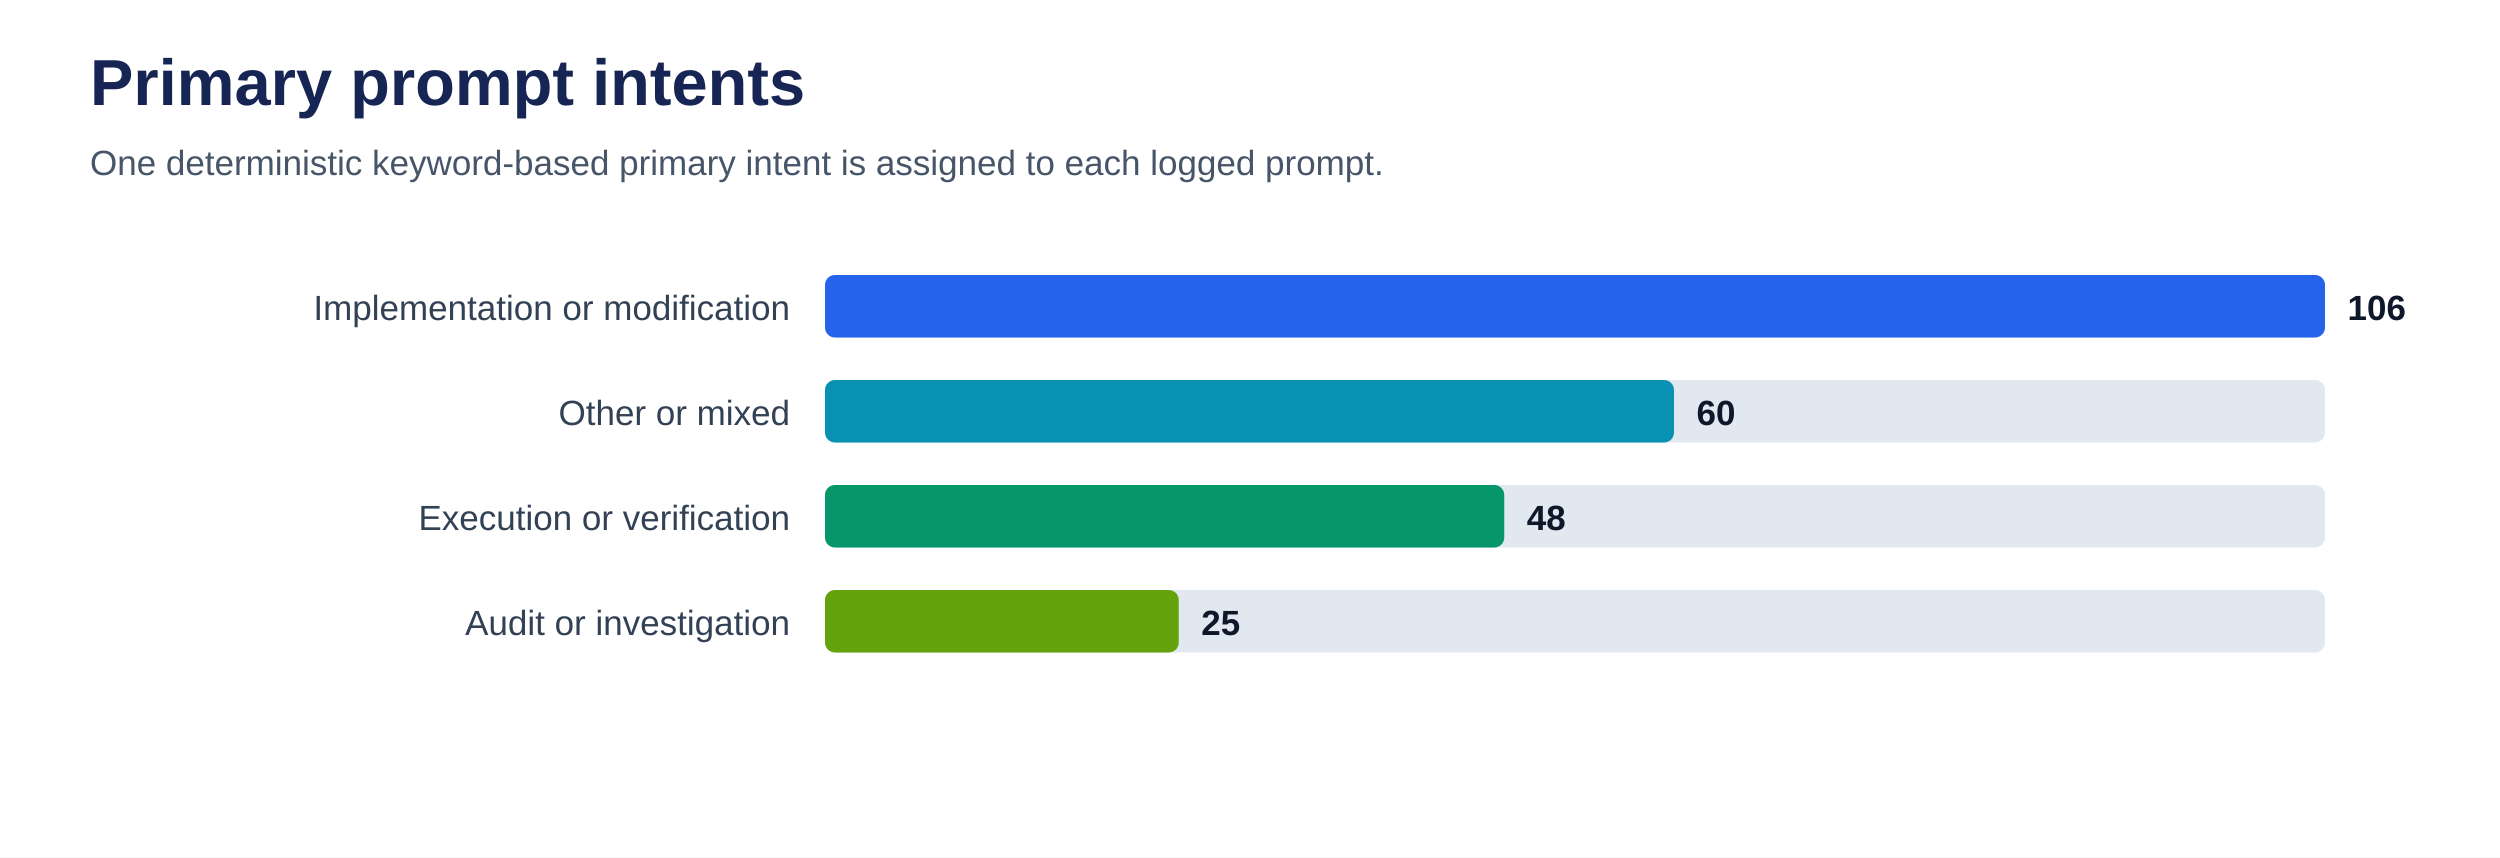
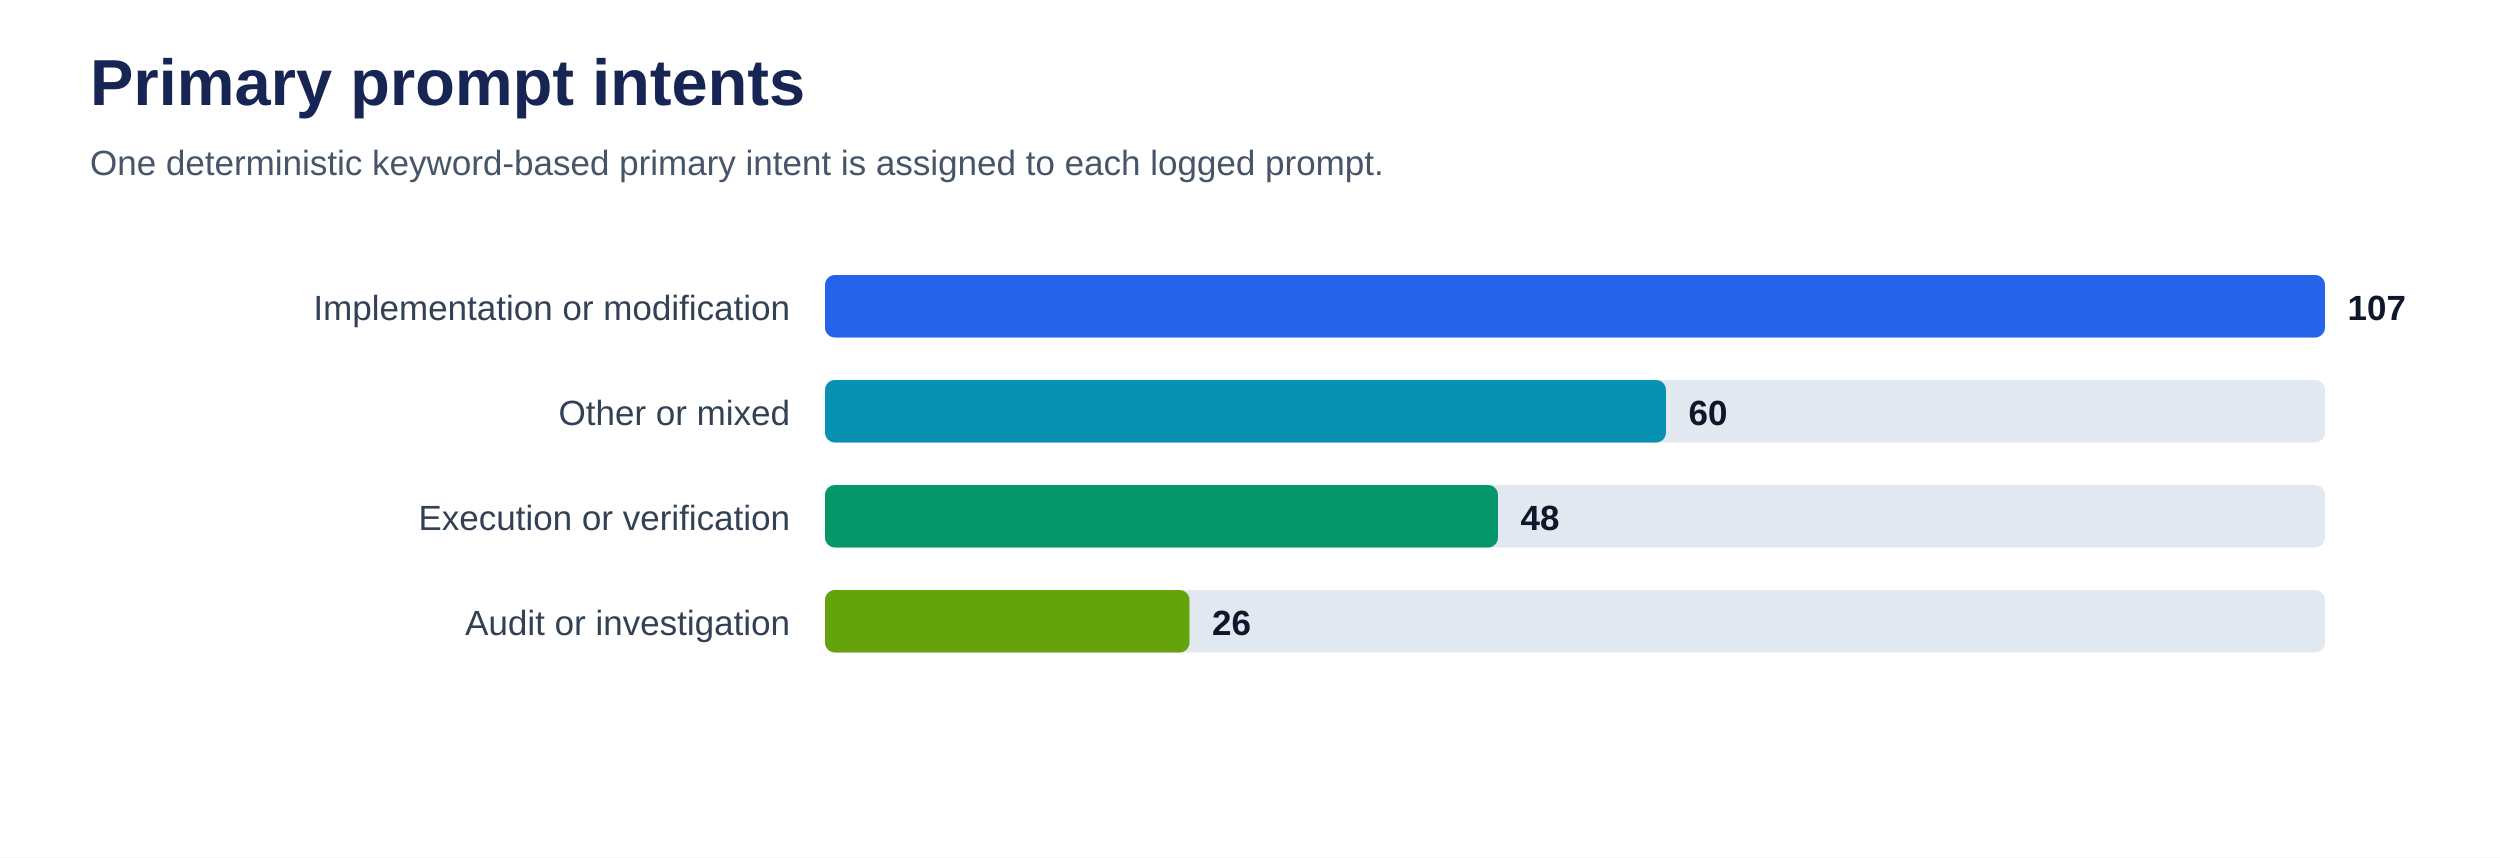
<svg xmlns="http://www.w3.org/2000/svg" viewBox="0 0 1000 343" role="img" aria-labelledby="title desc">
  <rect width="100%" height="100%" fill="#ffffff" />
  <text x="36" y="42" font-family="Arial, sans-serif" font-size="26" font-weight="700" fill="#172554">Primary prompt intents</text>
  <text x="36" y="70" font-family="Arial, sans-serif" font-size="14" fill="#475569">One deterministic keyword-based primary intent is assigned to each logged prompt.</text>
  <text x="316" y="128" text-anchor="end" font-family="Arial, sans-serif" font-size="14" fill="#334155">Implementation or modification</text>
  <rect x="330" y="110" width="600" height="25" rx="4" fill="#e2e8f0" />
  <rect x="330" y="110" width="600.0" height="25" rx="4" fill="#2563eb" />
-   <text x="939.0" y="128" font-family="Arial, sans-serif" font-size="14" font-weight="700" fill="#0f172a">106</text>
+   <text x="939.0" y="128" font-family="Arial, sans-serif" font-size="14" font-weight="700" fill="#0f172a">107</text>
  <text x="316" y="170" text-anchor="end" font-family="Arial, sans-serif" font-size="14" fill="#334155">Other or mixed</text>
  <rect x="330" y="152" width="600" height="25" rx="4" fill="#e2e8f0" />
-   <rect x="330" y="152" width="339.6" height="25" rx="4" fill="#0891b2" />
-   <text x="678.6" y="170" font-family="Arial, sans-serif" font-size="14" font-weight="700" fill="#0f172a">60</text>
+   <rect x="330" y="152" width="336.4" height="25" rx="4" fill="#0891b2" />
+   <text x="675.4" y="170" font-family="Arial, sans-serif" font-size="14" font-weight="700" fill="#0f172a">60</text>
  <text x="316" y="212" text-anchor="end" font-family="Arial, sans-serif" font-size="14" fill="#334155">Execution or verification</text>
  <rect x="330" y="194" width="600" height="25" rx="4" fill="#e2e8f0" />
-   <rect x="330" y="194" width="271.7" height="25" rx="4" fill="#059669" />
-   <text x="610.7" y="212" font-family="Arial, sans-serif" font-size="14" font-weight="700" fill="#0f172a">48</text>
+   <rect x="330" y="194" width="269.2" height="25" rx="4" fill="#059669" />
+   <text x="608.2" y="212" font-family="Arial, sans-serif" font-size="14" font-weight="700" fill="#0f172a">48</text>
  <text x="316" y="254" text-anchor="end" font-family="Arial, sans-serif" font-size="14" fill="#334155">Audit or investigation</text>
  <rect x="330" y="236" width="600" height="25" rx="4" fill="#e2e8f0" />
-   <rect x="330" y="236" width="141.5" height="25" rx="4" fill="#65a30d" />
-   <text x="480.5" y="254" font-family="Arial, sans-serif" font-size="14" font-weight="700" fill="#0f172a">25</text>
+   <rect x="330" y="236" width="145.8" height="25" rx="4" fill="#65a30d" />
+   <text x="484.8" y="254" font-family="Arial, sans-serif" font-size="14" font-weight="700" fill="#0f172a">26</text>
</svg>
